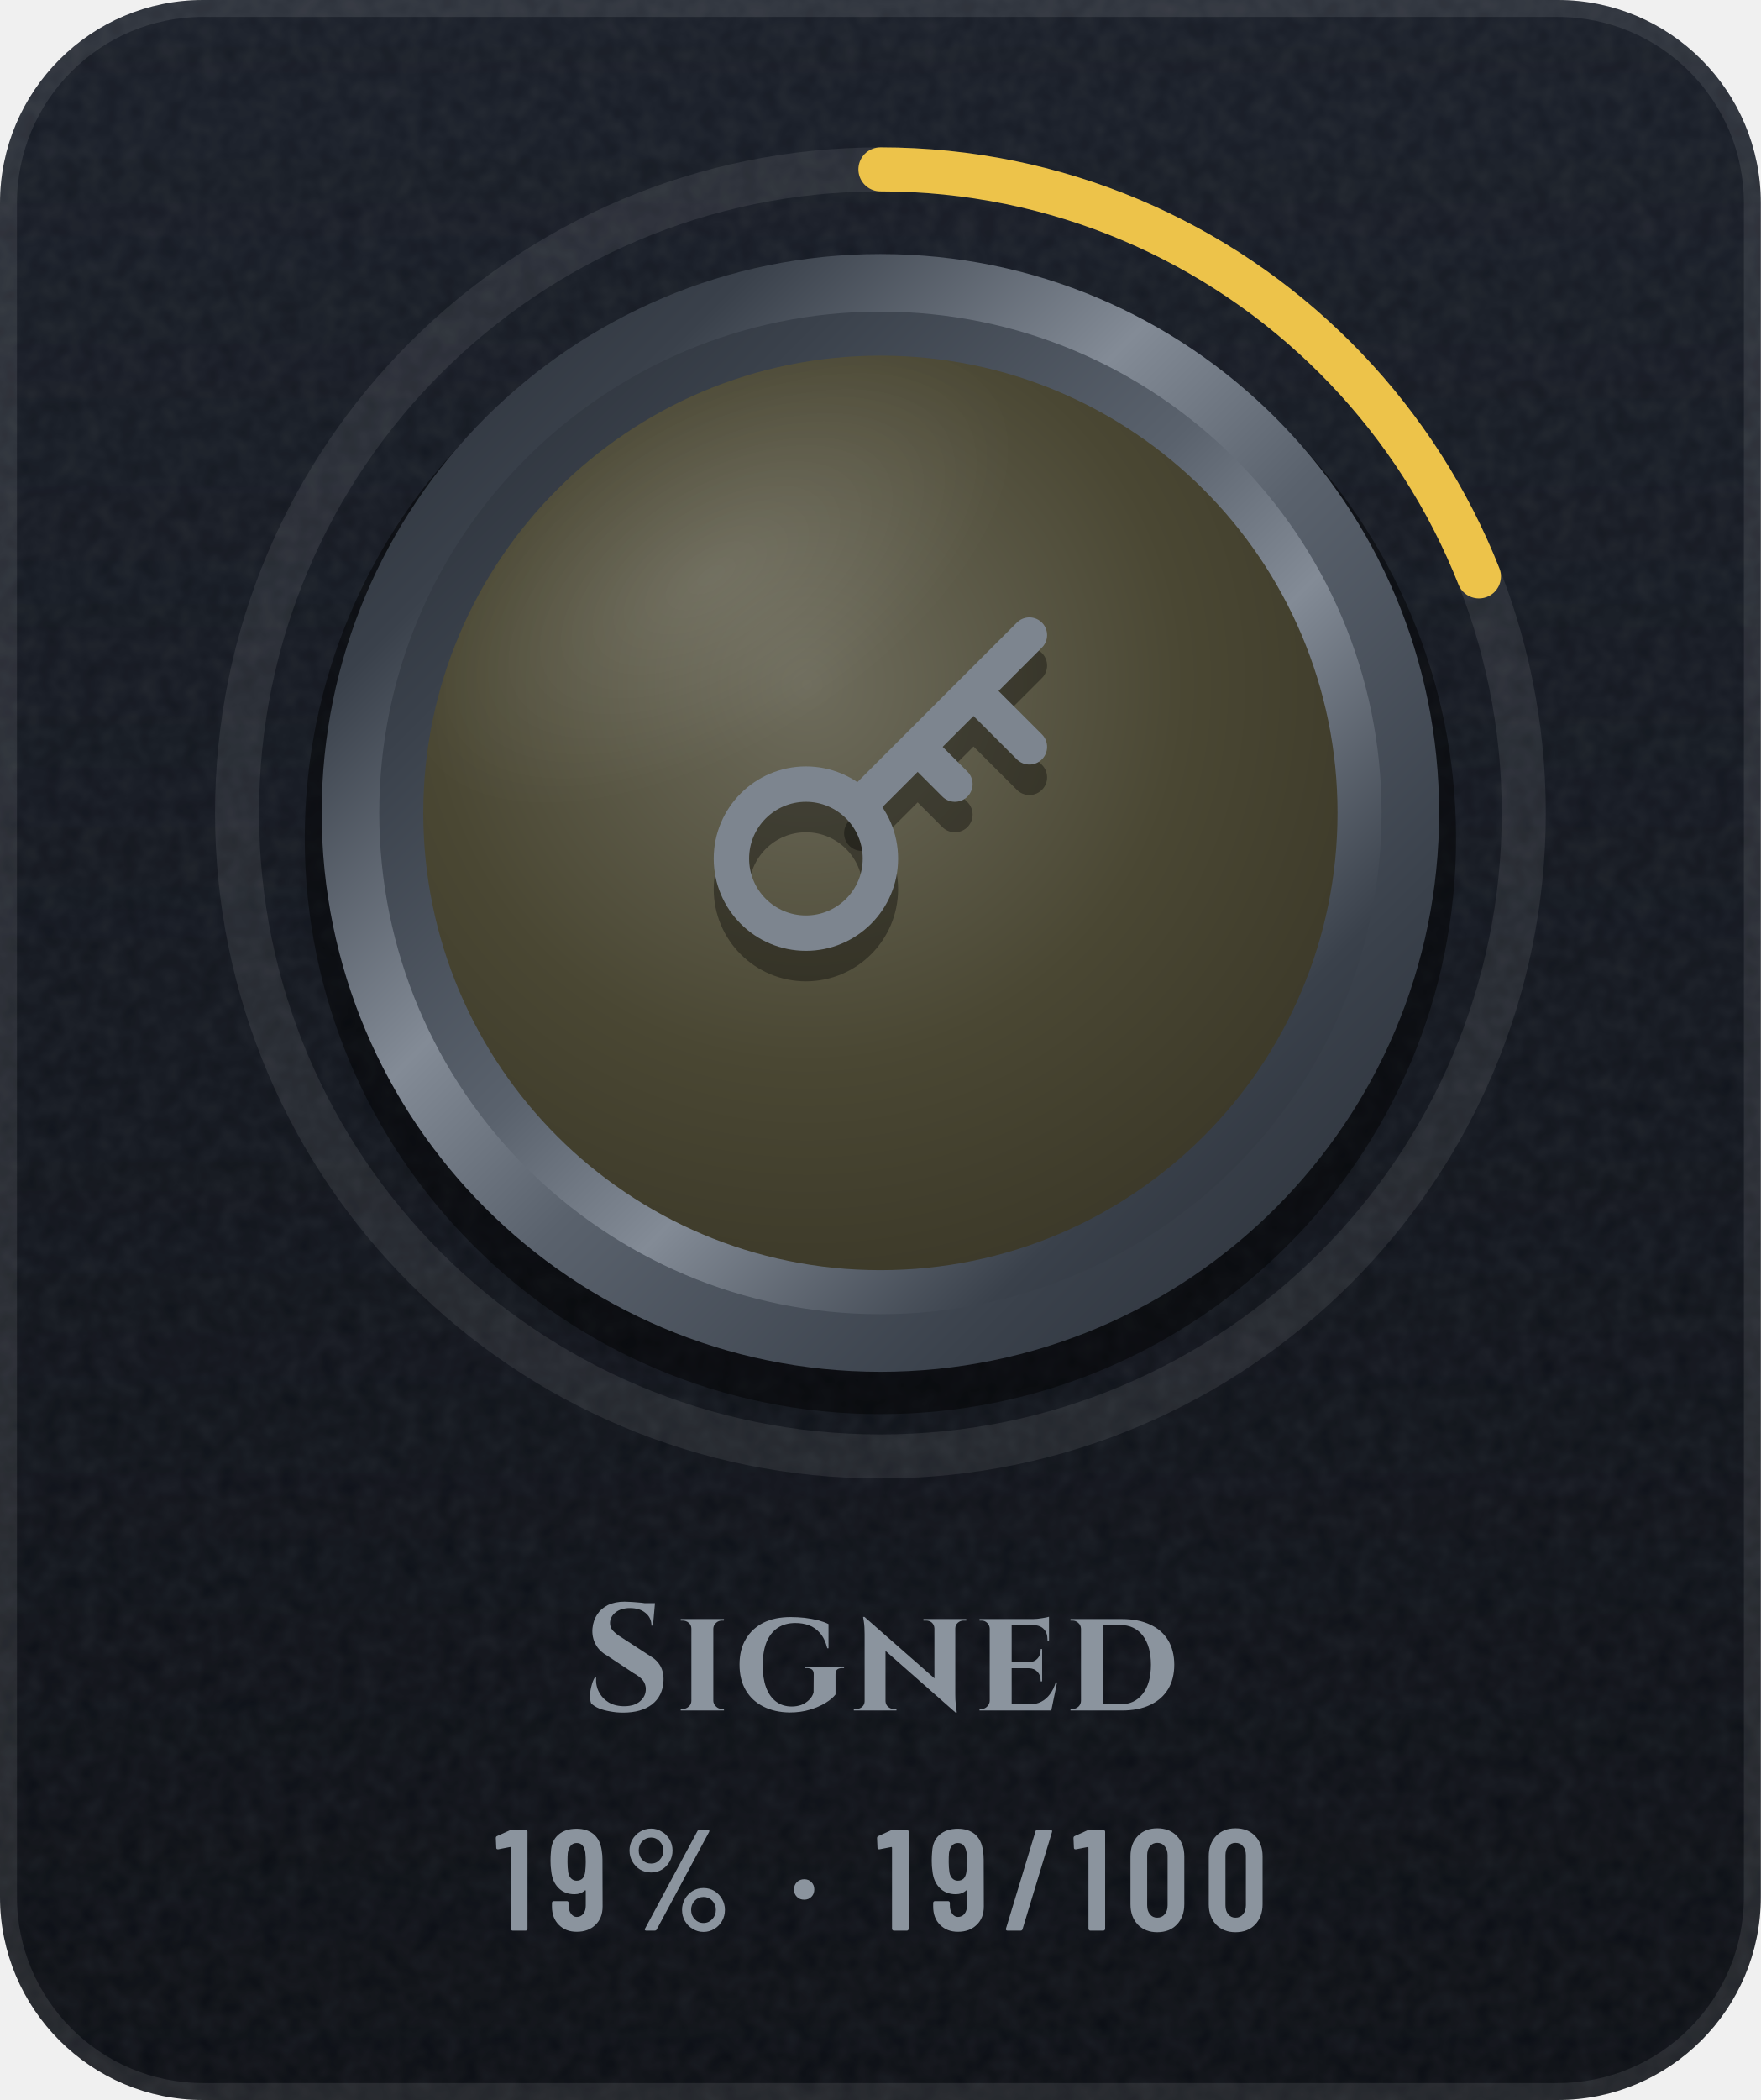
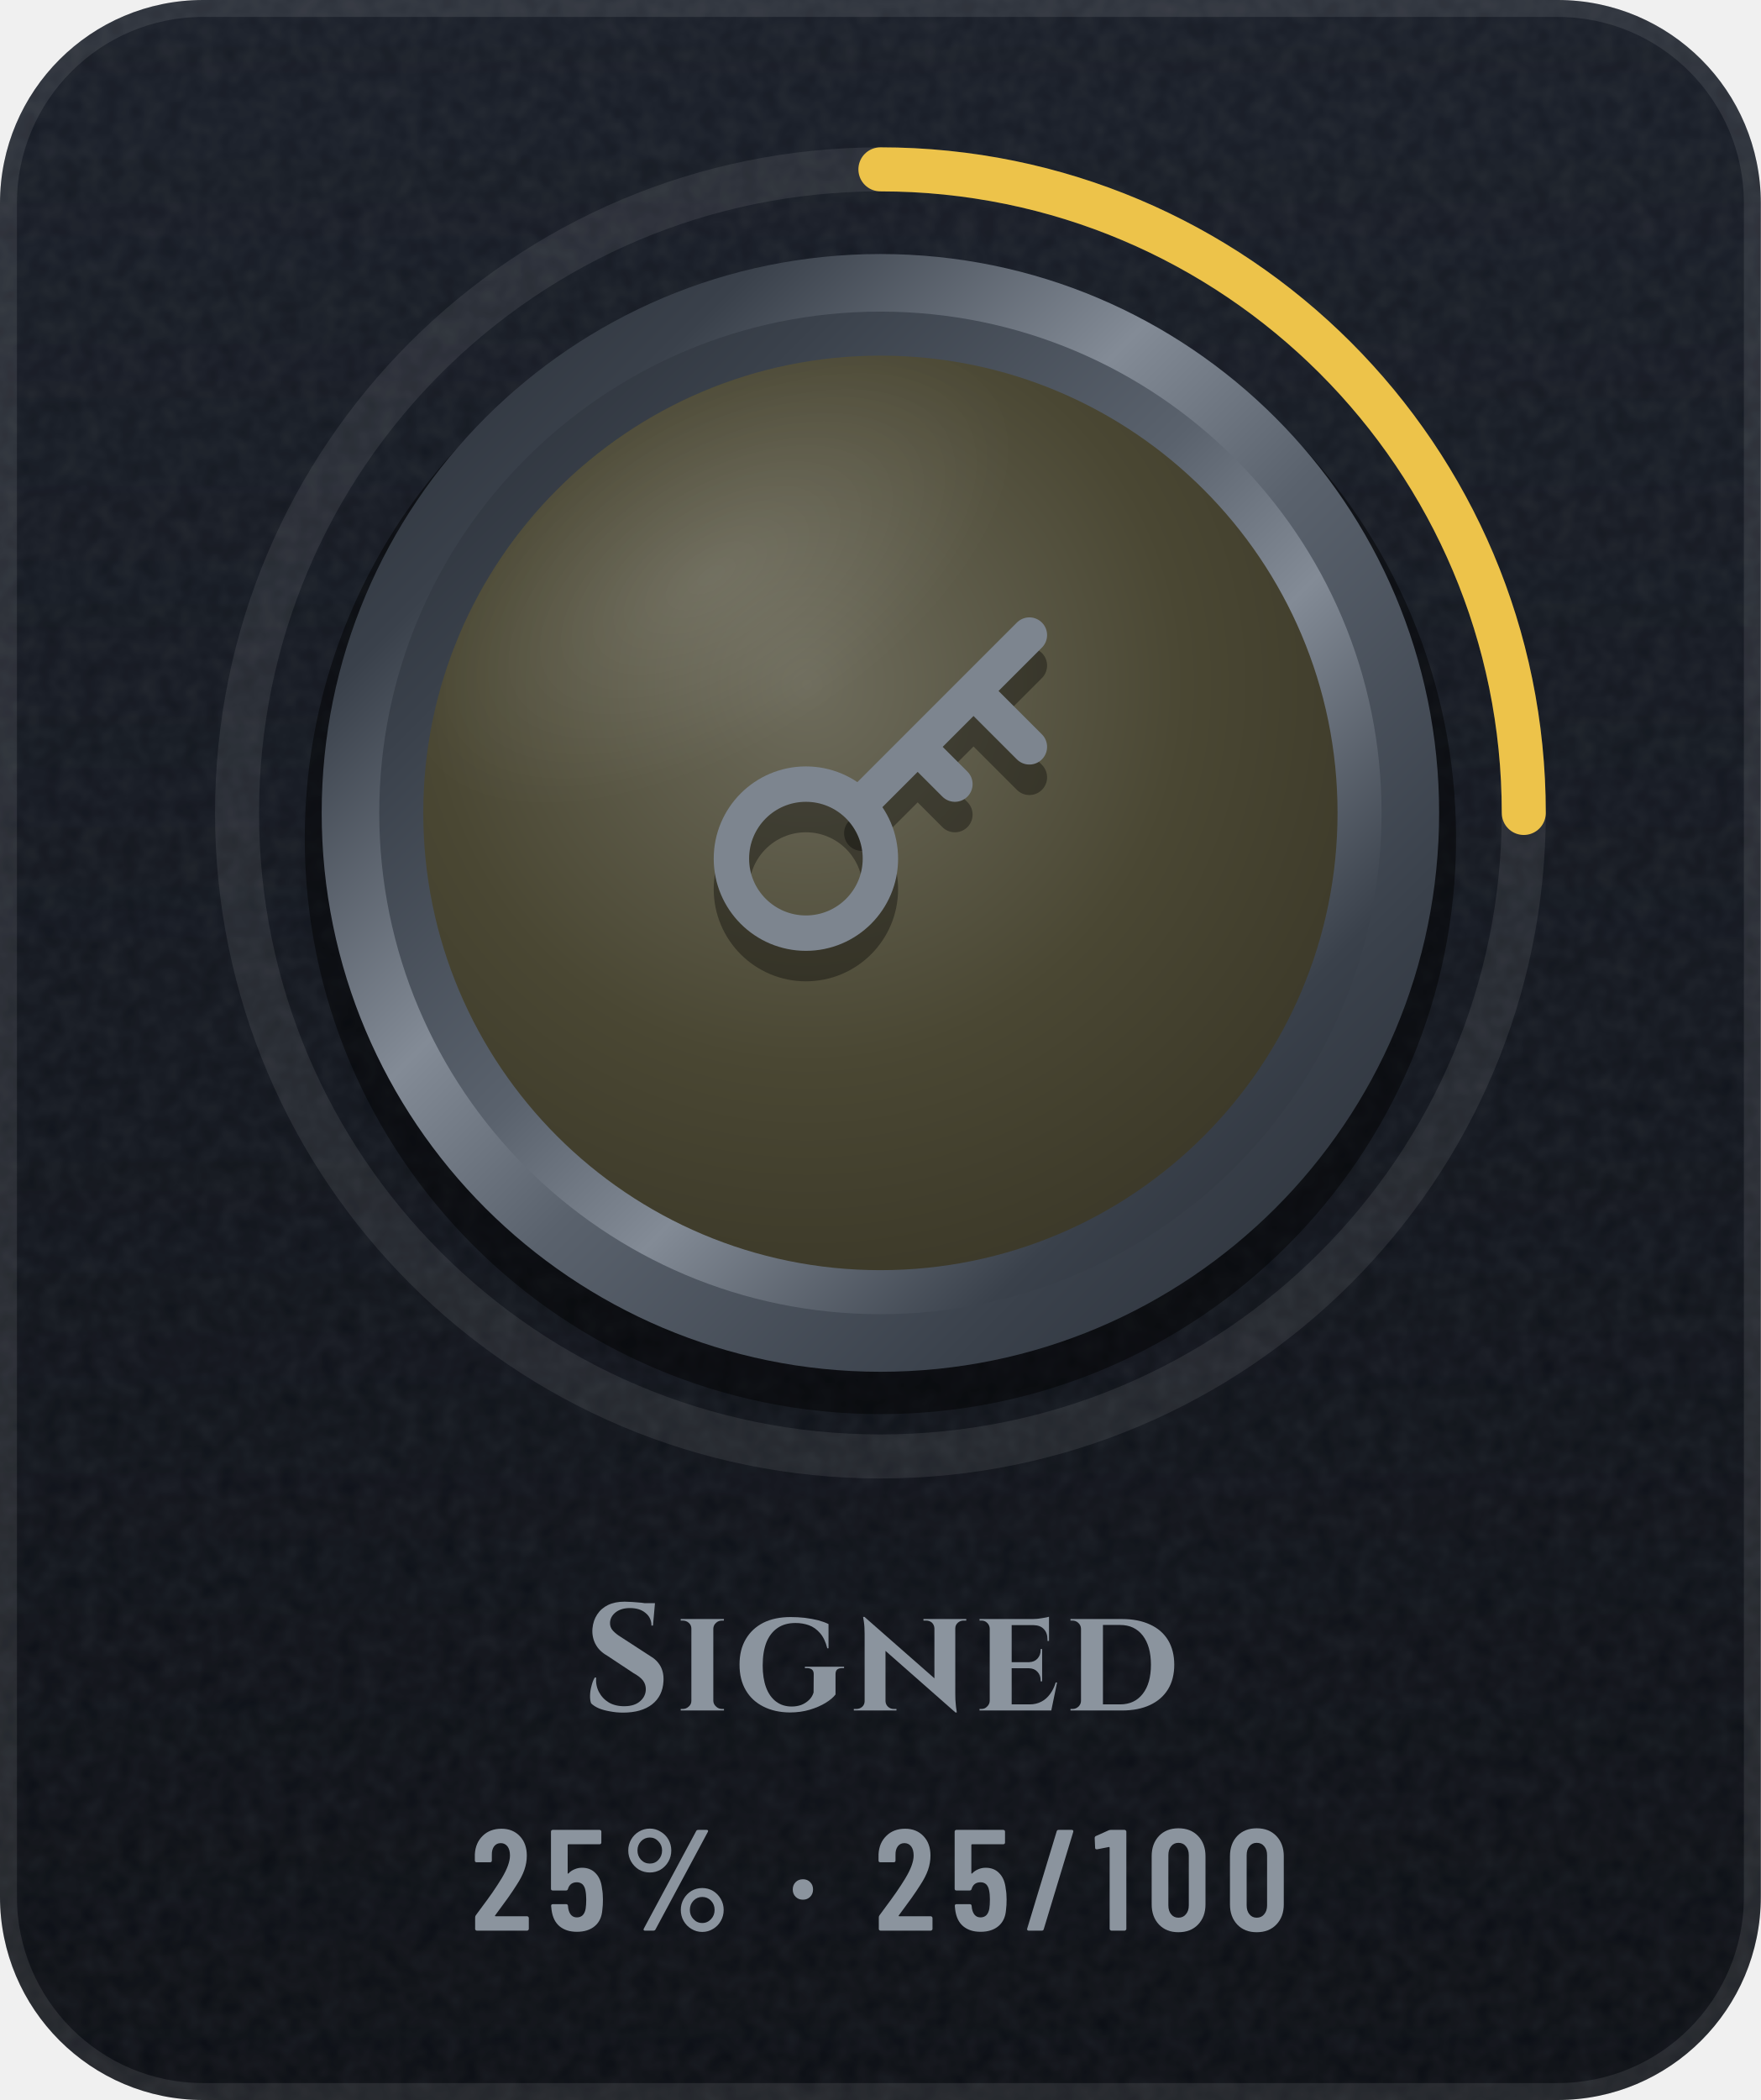
- <svg xmlns="http://www.w3.org/2000/svg" width="104" height="124" viewBox="0 0 104 124" role="img" aria-label="Signed: 19% (19 of 100)">
+ <svg xmlns="http://www.w3.org/2000/svg" width="104" height="124" viewBox="0 0 104 124" role="img" aria-label="Signed: 25% (25 of 100)">
  <defs>
    <linearGradient id="bg" x1="0" y1="0" x2="0" y2="1">
      <stop offset="0" stop-color="#171C26" />
      <stop offset="1" stop-color="#0A0D13" />
    </linearGradient>
    <clipPath id="card">
      <rect width="104" height="124" rx="12" />
    </clipPath>
    <filter id="grain" x="0" y="0" width="100%" height="100%">
      <feTurbulence type="fractalNoise" baseFrequency=".85" numOctaves="2" stitchTiles="stitch" />
      <feColorMatrix values="0 0 0 0 1 0 0 0 0 1 0 0 0 0 1 0 0 0 .07 0" />
    </filter>
    <radialGradient id="glow" cx=".5" cy=".5" r=".5">
      <stop offset="0" stop-color="#5A626D" stop-opacity="0" />
      <stop offset="1" stop-color="#5A626D" stop-opacity="0" />
    </radialGradient>
    <linearGradient id="mh" x1="0" y1="0" x2="1" y2="0">
      <stop offset="0" stop-color="#252A32" />
      <stop offset="0.2" stop-color="#3A414B" />
      <stop offset="0.4" stop-color="#838B96" />
      <stop offset="0.54" stop-color="#5A626D" />
      <stop offset="0.78" stop-color="#3A414B" />
      <stop offset="1" stop-color="#252A32" />
    </linearGradient>
    <linearGradient id="md" x1="0" y1="0" x2="1" y2="1">
      <stop offset="0" stop-color="#252A32" />
      <stop offset="0.2" stop-color="#3A414B" />
      <stop offset="0.4" stop-color="#838B96" />
      <stop offset="0.54" stop-color="#5A626D" />
      <stop offset="0.78" stop-color="#3A414B" />
      <stop offset="1" stop-color="#252A32" />
    </linearGradient>
    <linearGradient id="mdr" x1="1" y1="1" x2="0" y2="0">
      <stop offset="0" stop-color="#252A32" />
      <stop offset="0.2" stop-color="#3A414B" />
      <stop offset="0.4" stop-color="#838B96" />
      <stop offset="0.54" stop-color="#5A626D" />
      <stop offset="0.78" stop-color="#3A414B" />
      <stop offset="1" stop-color="#252A32" />
    </linearGradient>
    <linearGradient id="dia" x1="0" y1="0" x2="1" y2="0">
      <stop offset="0" stop-color="#6CCBFF" />
      <stop offset=".5" stop-color="#C4B2FF" />
      <stop offset="1" stop-color="#F29BDD" />
    </linearGradient>
    <linearGradient id="pb" x1="0" y1="0" x2="1" y2="0">
      <stop offset="0" stop-color="#8F5125" />
      <stop offset="1" stop-color="#F5C69A" />
    </linearGradient>
    <linearGradient id="shg" x1="0" y1="0" x2="1" y2="0">
      <stop offset="0" stop-color="#FFFFFF" stop-opacity="0" />
      <stop offset=".5" stop-color="#FFFFFF" stop-opacity=".6" />
      <stop offset="1" stop-color="#FFFFFF" stop-opacity="0" />
    </linearGradient>
    <radialGradient id="en" cx=".42" cy=".36" r=".75">
      <stop offset="0" stop-color="#6E6C5C" />
      <stop offset=".55" stop-color="#4A4733" />
      <stop offset="1" stop-color="#383526" />
    </radialGradient>
    <linearGradient id="ig" gradientUnits="userSpaceOnUse" x1="0" y1="34" x2="0" y2="62">
      <stop offset="0" stop-color="#7D858F" />
      <stop offset="1" stop-color="#4E5661" />
    </linearGradient>
    <radialGradient id="gl" cx=".5" cy=".5" r=".5">
      <stop offset="0" stop-color="#FFFFFF" stop-opacity=".45" />
      <stop offset="1" stop-color="#FFFFFF" stop-opacity="0" />
    </radialGradient>
    <clipPath id="fc">
      <circle cx="52" cy="48" r="27" />
    </clipPath>
  </defs>
  <g clip-path="url(#card)">
    <rect width="104" height="124" fill="url(#bg)" />
    <rect width="104" height="124" filter="url(#grain)" />
  </g>
  <rect x=".5" y=".5" width="103" height="123" rx="11.5" fill="none" stroke="#FFFFFF" stroke-opacity=".09" />
  <circle cx="52" cy="48" r="48" fill="url(#glow)" />
  <circle cx="52" cy="48" r="38" fill="none" stroke="#FFFFFF" stroke-opacity=".08" stroke-width="2.6" />
-   <circle cx="52" cy="48" r="38" fill="none" stroke="#EDC34A" stroke-width="2.6" stroke-linecap="round" stroke-dasharray="45.4 238.8" transform="rotate(-90 52 48)" />
+   <circle cx="52" cy="48" r="38" fill="none" stroke="#EDC34A" stroke-width="2.6" stroke-linecap="round" stroke-dasharray="59.7 238.8" transform="rotate(-90 52 48)" />
  <circle cx="52" cy="49.5" r="34" fill="#000000" fill-opacity=".45" />
  <circle cx="52" cy="48" r="33" fill="url(#md)" />
  <circle cx="52" cy="48" r="29.6" fill="url(#mdr)" />
  <circle cx="52" cy="48" r="27" fill="url(#en)" />
  <g transform="translate(38.8 36) scale(1.1)" fill="none" stroke="#000000" stroke-width="1.9" stroke-linecap="round" stroke-linejoin="round" stroke-opacity=".35">
    <circle cx="8" cy="15" r="4" />
    <path d="M11 12l9-9M17 6l3 3M14 9l2 2" />
  </g>
  <g transform="translate(38.8 34.2) scale(1.1)" fill="none" stroke="url(#ig)" stroke-width="1.9" stroke-linecap="round" stroke-linejoin="round">
    <circle cx="8" cy="15" r="4" />
    <path d="M11 12l9-9M17 6l3 3M14 9l2 2" />
  </g>
  <g clip-path="url(#fc)">
    <ellipse cx="42" cy="34" rx="20" ry="10" transform="rotate(-32 42 34)" fill="url(#gl)" opacity=".25" />
  </g>
  <g transform="translate(34.4 101) scale(0.009 -0.009)" fill="#8B949E">
    <use href="#s83" x="0" />
    <use href="#s105" x="611" />
    <use href="#s103" x="997" />
    <use href="#s110" x="1760" />
    <use href="#s101" x="2572" />
    <use href="#s100" x="3170" />
  </g>
-   <g transform="translate(29.2 114) scale(0.0085 -0.0085)" fill="#8B949E">
-     <use href="#m49" x="0" />
-     <use href="#m57" x="368" />
-     <use href="#m37" x="885" />
-     <use href="#m183" x="2045" />
-     <use href="#m49" x="2649" />
-     <use href="#m57" x="3017" />
-     <use href="#m47" x="3534" />
-     <use href="#m49" x="4014" />
-     <use href="#m48" x="4382" />
-     <use href="#m48" x="4926" />
+   <g transform="translate(27.8 114) scale(0.0085 -0.0085)" fill="#8B949E">
+     <use href="#m50" x="0" />
+     <use href="#m53" x="519" />
+     <use href="#m37" x="1041" />
+     <use href="#m183" x="2201" />
+     <use href="#m50" x="2805" />
+     <use href="#m53" x="3324" />
+     <use href="#m47" x="3846" />
+     <use href="#m49" x="4326" />
+     <use href="#m48" x="4694" />
+     <use href="#m48" x="5238" />
  </g>
  <defs>
    <path id="m37" d="M54 557Q54 598 74 633Q94 668 128 688Q163 709 204 709Q244 709 278 688Q313 668 333 633Q353 598 353 557Q353 515 333 480Q313 445 279 424Q245 404 204 404Q163 404 128 424Q94 445 74 480Q54 515 54 557ZM162 14 526 692Q530 700 541 700H599Q606 700 608 696Q610 692 607 686L243 8Q239 0 228 0H170Q163 0 161 4Q159 8 162 14ZM289 557Q289 594 264 620Q239 647 204 647Q168 647 143 621Q118 595 118 557Q118 519 143 492Q168 466 204 466Q240 466 264 492Q289 519 289 557ZM419 144Q419 185 439 220Q459 255 493 276Q527 296 568 296Q609 296 643 276Q677 255 697 220Q717 185 717 144Q717 102 697 67Q677 32 643 12Q609 -9 568 -9Q527 -9 493 12Q459 32 439 67Q419 102 419 144ZM654 144Q654 182 629 208Q604 234 568 234Q532 234 507 208Q482 182 482 144Q482 106 507 80Q532 53 568 53Q604 53 629 80Q654 106 654 144Z" />
    <path id="m47" d="M21 14 226 690Q229 700 239 700H331Q337 700 340 696Q343 692 341 686L136 10Q133 0 123 0H31Q25 0 22 4Q19 8 21 14Z" />
    <path id="m48" d="M38 183V517Q38 604 89 658Q140 711 224 711Q309 711 360 658Q412 604 412 517V183Q412 96 360 42Q309 -11 224 -11Q140 -11 89 42Q38 96 38 183ZM296 176V524Q296 563 276 586Q257 610 224 610Q192 610 173 586Q154 563 154 524V176Q154 137 173 114Q192 90 224 90Q257 90 276 114Q296 137 296 176Z" />
    <path id="m49" d="M122 700H218Q223 700 226 696Q230 693 230 688V12Q230 7 226 4Q223 0 218 0H126Q121 0 118 4Q114 7 114 12V576Q114 578 112 580Q111 582 109 581L27 565H24Q13 565 13 576L10 643Q10 653 18 657L107 697Q114 700 122 700Z" />
-     <path id="m57" d="M384 168Q384 87 334 40Q285 -8 204 -8Q128 -8 80 40Q32 88 32 168V193Q32 198 36 202Q39 205 44 205H136Q141 205 144 202Q148 198 148 193V174Q148 140 164 118Q181 95 204 95Q232 95 250 117Q267 139 267 174V276Q267 279 265 280Q263 281 261 279Q232 253 189 253Q120 253 77 297Q34 341 27 414Q22 447 22 484Q22 518 25 549Q29 625 76 666Q124 708 203 708Q276 708 322 670Q368 631 378 556Q383 526 383 493ZM267 476Q267 506 264 543Q253 609 204 609Q179 609 163 591Q147 573 142 540Q140 516 140 476Q140 439 145 405Q150 377 166 362Q181 347 204 347Q228 347 244 362Q259 378 263 408Q267 443 267 476Z" />
+     <path id="m50" d="M173 100H392Q397 100 400 96Q404 93 404 88V12Q404 7 400 4Q397 0 392 0H43Q38 0 34 4Q31 7 31 12V92Q31 101 36 107L75 160Q114 212 152 266Q189 320 215 363Q273 459 273 522Q273 562 256 585Q238 608 209 608Q180 608 163 586Q146 563 147 526V487Q147 482 144 478Q140 475 135 475H41Q36 475 32 478Q29 482 29 487V530Q33 610 84 659Q134 708 214 708Q293 708 342 656Q390 605 390 521Q390 471 373 422Q356 373 319 317Q294 277 260 229Q225 181 214 166Q184 126 170 106Q168 104 169 102Q170 100 173 100Z" />
+     <path id="m53" d="M400 216Q400 175 396 146Q391 72 344 32Q297 -8 219 -8Q145 -8 99 30Q53 68 43 144L40 172Q40 184 52 184H144Q156 184 157 172Q157 166 159 154Q171 92 219 92Q244 92 260 108Q275 124 280 153Q284 178 284 217Q284 254 278 281Q273 307 258 322Q242 336 219 336Q171 336 157 290Q154 279 144 279H51Q46 279 42 282Q39 286 39 291V688Q39 693 42 696Q46 700 51 700H377Q382 700 386 696Q389 693 389 688V612Q389 607 386 604Q382 600 377 600H160Q155 600 155 595V400Q155 397 157 396Q159 396 161 398Q178 416 202 426Q227 437 254 437Q314 437 350 398Q387 360 394 290Q400 259 400 216Z" />
    <path id="m183" d="M37 286Q37 317 57 337Q77 357 108 357Q139 357 158 337Q178 317 178 286Q178 255 158 235Q138 215 108 215Q77 215 57 235Q37 255 37 286Z" />
    <path id="s83" d="M277 714Q297 714 326 712Q356 710 388 707Q399 705 409 704H476L475 692Q475 692 475 692L463 557H453Q453 609 414 640Q376 672 312 672Q254 672 218 644Q183 616 181 576Q180 546 200 524Q220 502 251 483L442 359Q488 333 512 291Q535 249 532 193Q527 95 457 40Q387 -14 267 -14Q223 -14 182 -6Q140 1 108 14Q76 28 57 47Q49 69 50 100Q51 131 60 163Q68 195 81 216H90Q86 165 108 122Q131 78 174 52Q218 27 278 28Q344 29 380 62Q416 94 416 140Q416 171 398 196Q379 221 337 244L162 360Q109 390 85 437Q61 484 66 539Q71 591 97 630Q123 670 168 692Q214 714 277 714Z" />
    <path id="s100" d="M371 600Q478 600 555 564Q632 529 673 462Q714 394 714 300Q714 206 673 139Q632 72 555 36Q478 0 371 0H33V10H46Q69 10 86 26Q102 42 102 64V537Q101 560 84 575Q68 590 45 590H33V600ZM246 561V40H359Q453 40 507 109Q561 178 561 300Q561 422 507 492Q453 561 359 561Z" />
    <path id="s101" d="M543 184 505 0H34V10H47Q69 10 84 26Q100 41 101 63V537Q100 560 84 575Q69 590 47 590H34V600H385Q414 600 446 606Q478 611 490 615V456H480V465Q480 509 456 534Q433 559 389 560H245V317H359Q394 318 414 340Q435 363 435 396V403H445V191H435V199Q435 232 414 254Q394 276 359 277H245V40H363Q406 40 440 58Q473 75 497 108Q521 140 534 184Z" />
    <path id="s103" d="M370 613Q416 613 462 608Q509 602 550 592Q590 581 618 567V408H610Q594 472 562 508Q531 544 490 559Q449 574 401 574Q331 574 283 541Q235 508 210 446Q186 383 186 295Q186 212 208 152Q230 92 273 59Q316 26 377 26Q409 26 438 36Q467 47 489 68Q511 88 520 118L521 238Q521 258 510 268Q498 278 477 278H463V287H720V278H707Q683 278 672 266Q664 256 664 238V105Q643 77 599 50Q555 23 495 5Q435 -13 364 -13Q264 -12 190 26Q116 63 75 133Q34 203 34 301Q34 399 75 468Q116 538 191 576Q266 613 370 613Z" />
    <path id="s105" d="M104 63V537Q104 560 87 575Q70 590 46 590H34V600H318L317 590H306Q282 590 266 575Q249 560 248 537V63Q249 41 266 26Q282 10 306 10H318V0H34V10H47Q70 10 87 26Q104 41 104 63Z" />
    <path id="s110" d="M91 614 550 211V539Q549 561 534 576Q518 590 495 590H478V600H759V590H742Q720 590 704 576Q687 561 687 539V104Q687 69 690 42Q692 16 695 2L697 -13H688L229 391V61Q230 39 246 24Q262 10 284 10H301V0H21V10H37Q60 10 76 24Q92 39 92 61V500Q92 551 87 583L82 614Z" />
  </defs>
</svg>
